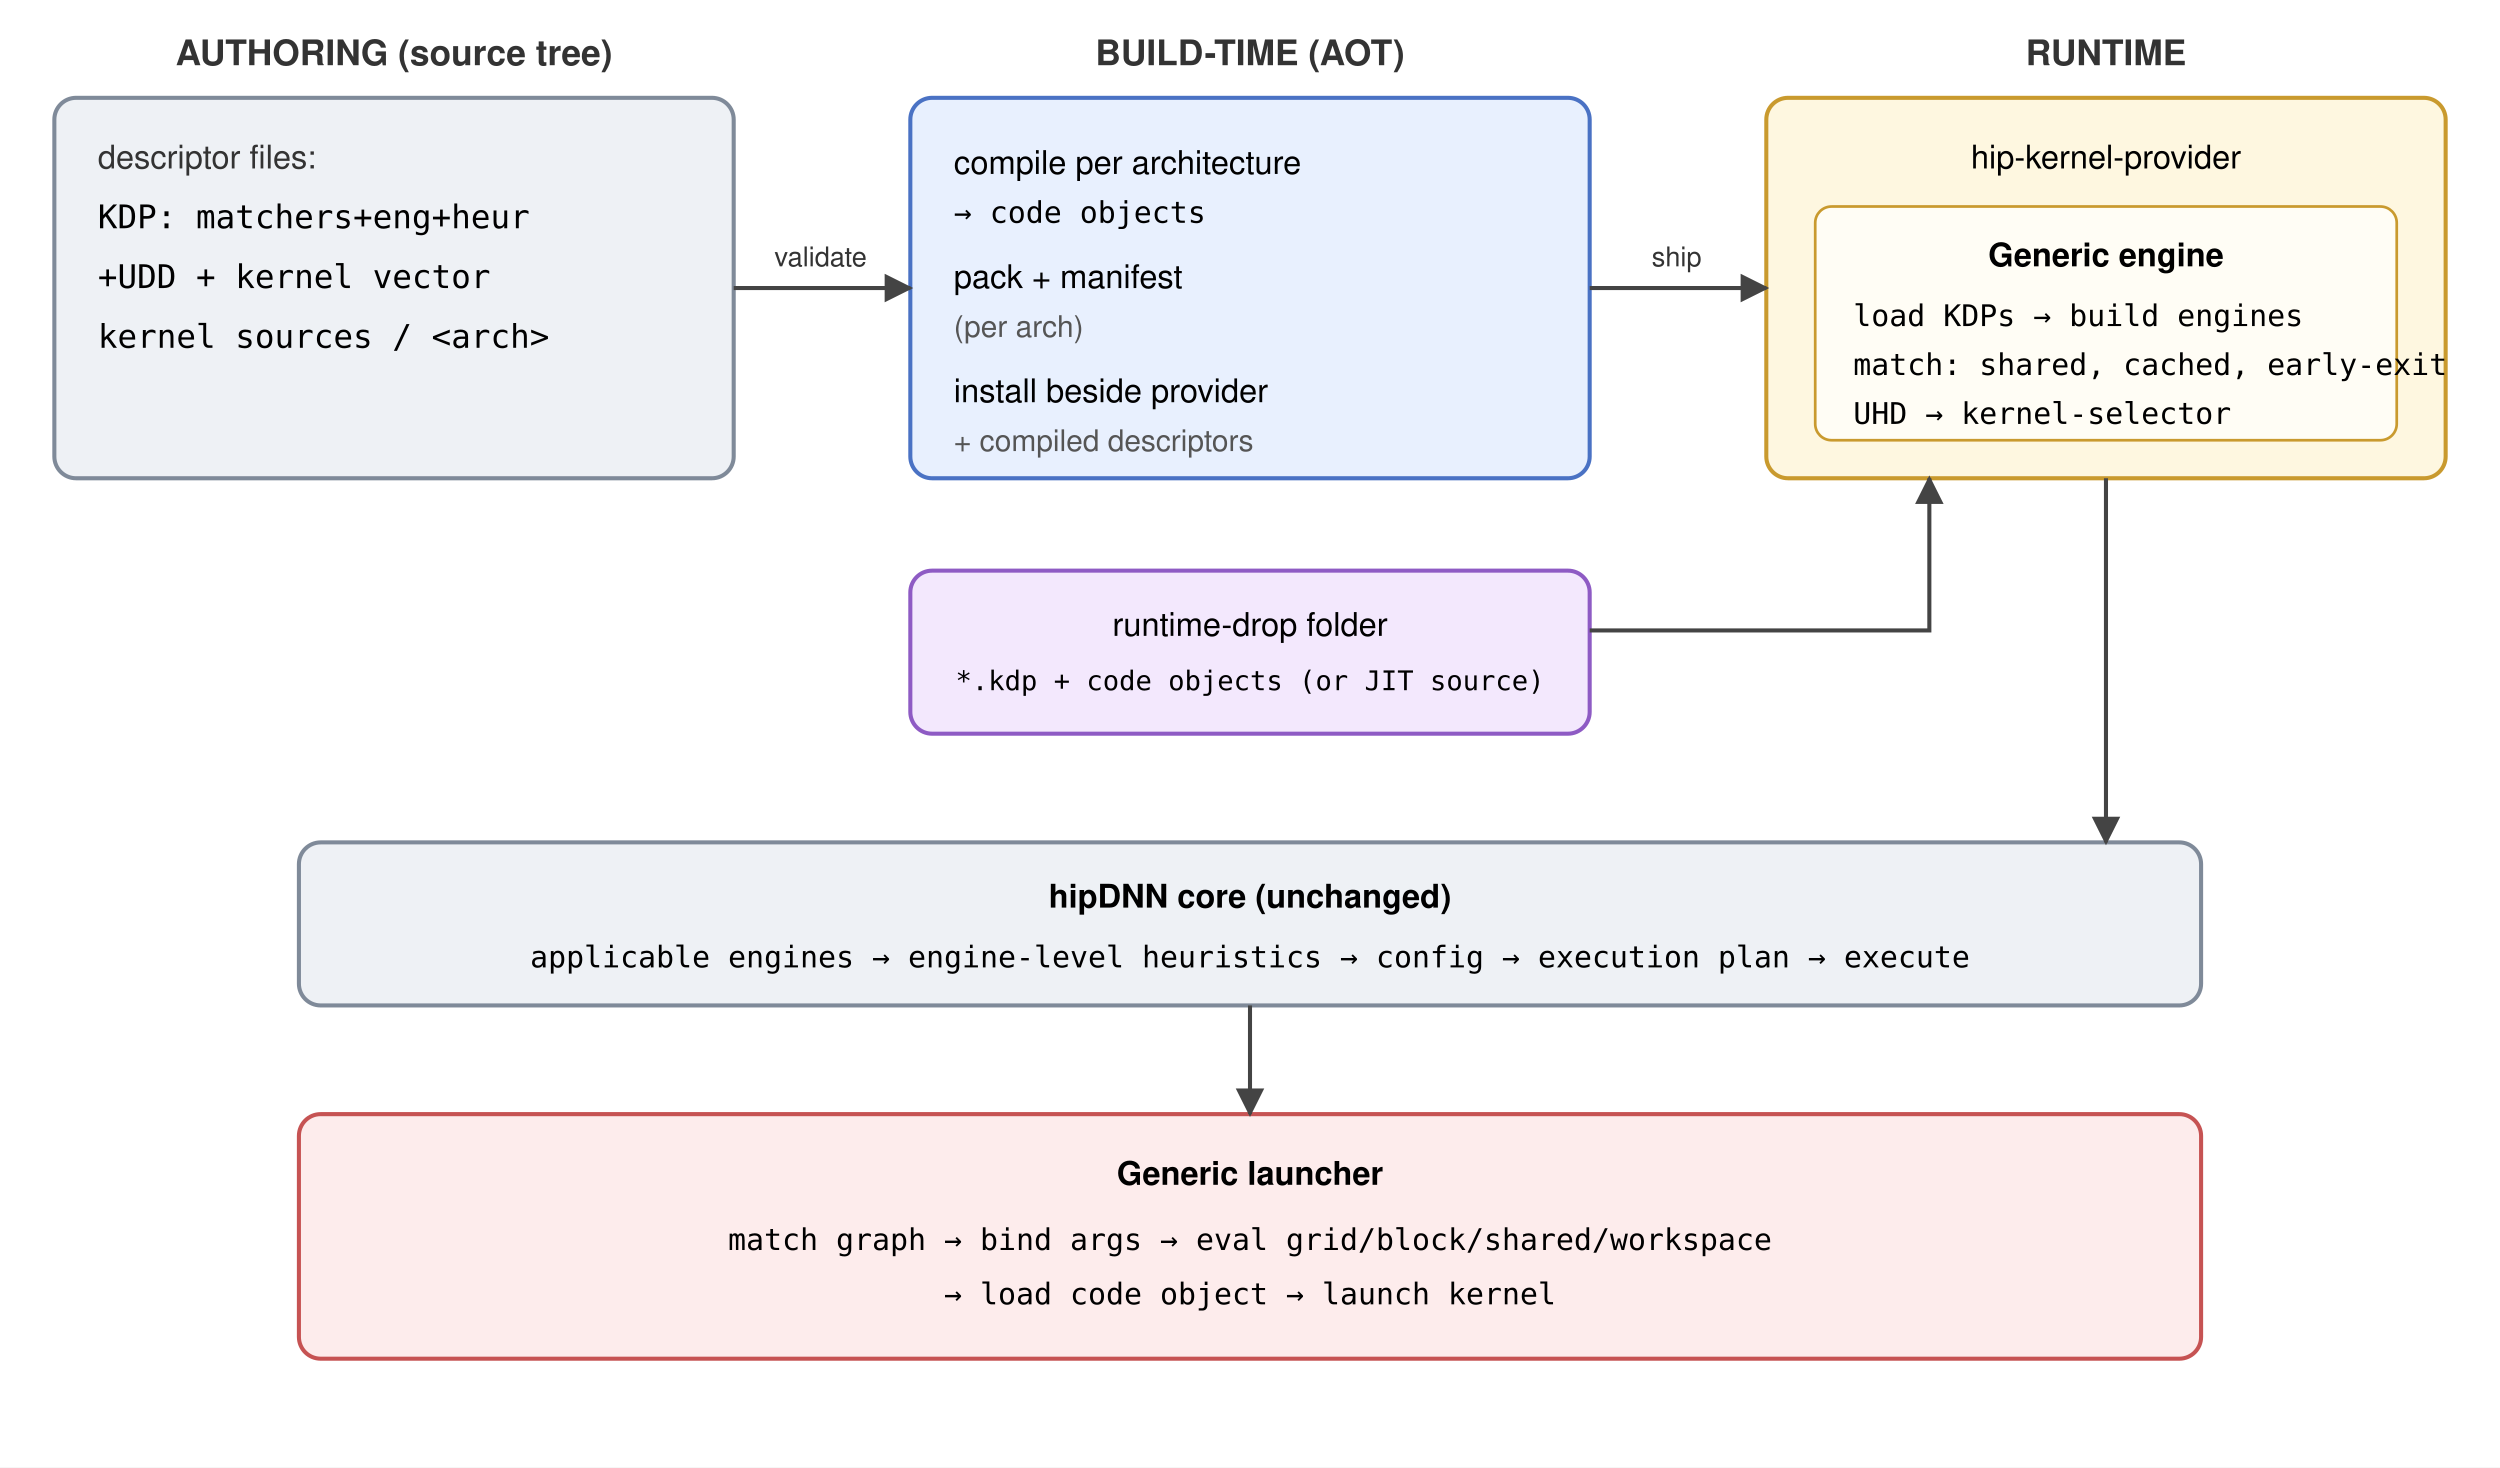
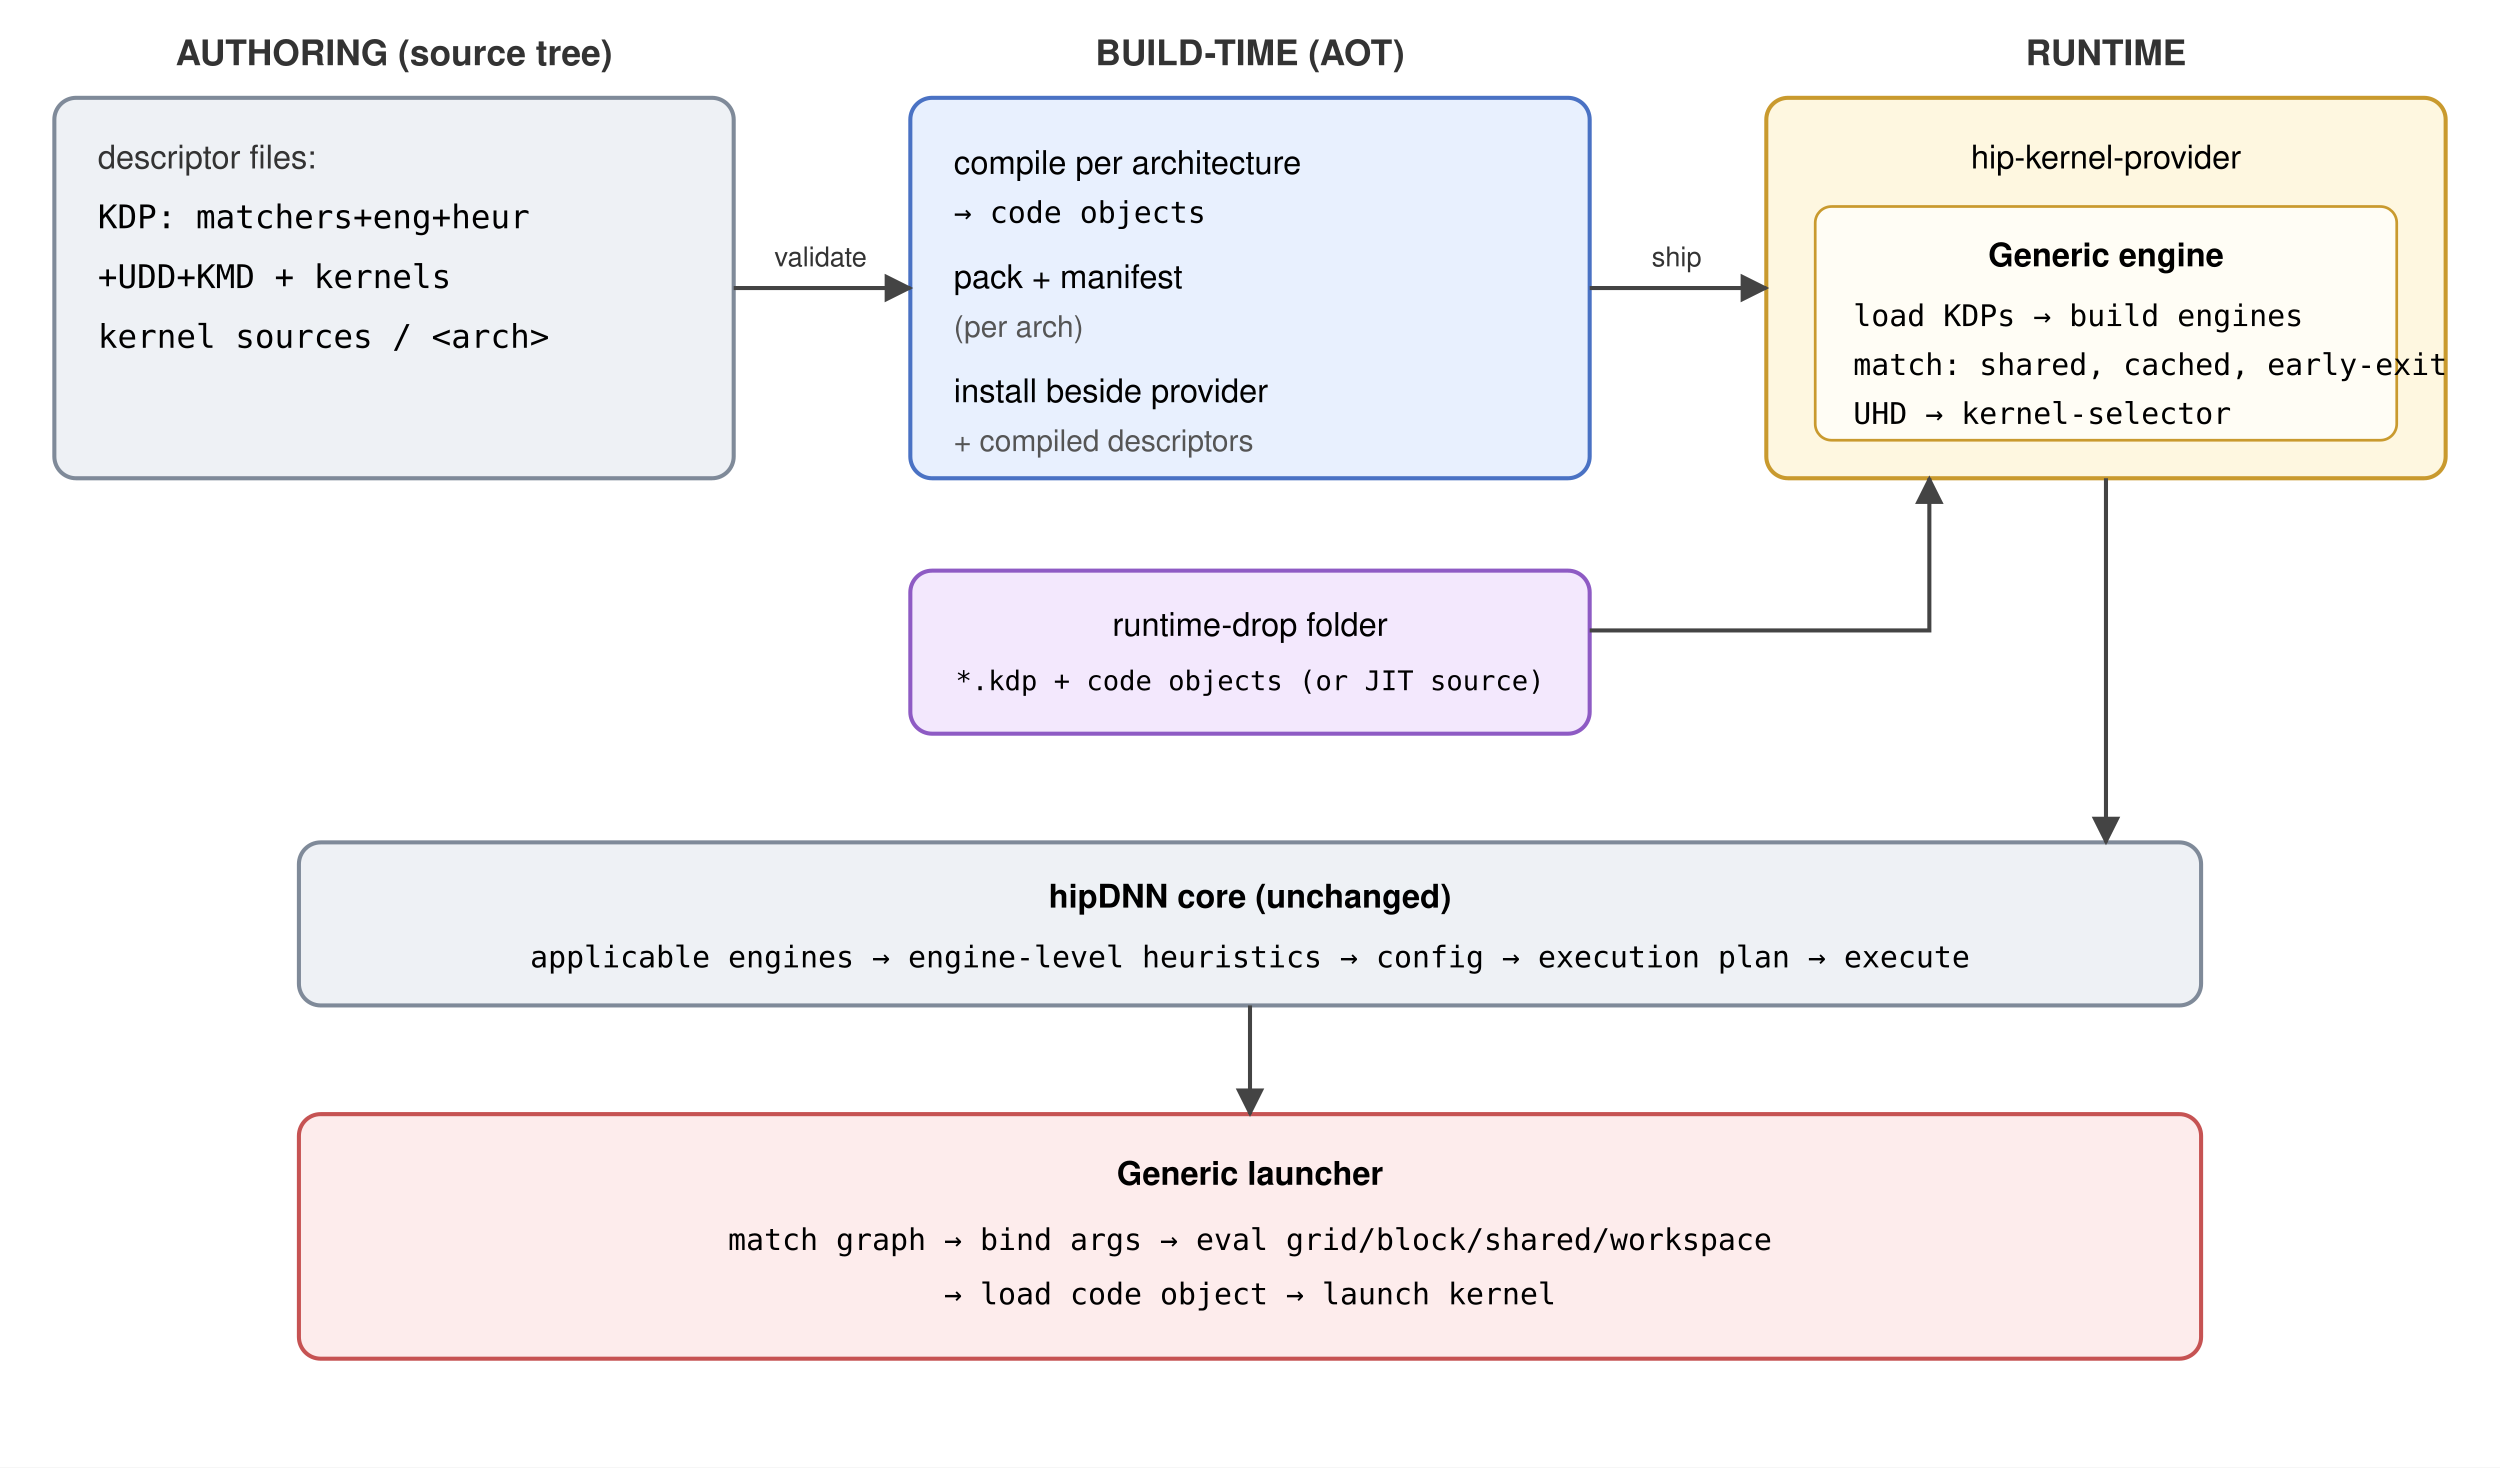
<svg xmlns="http://www.w3.org/2000/svg" viewBox="0 0 920 540" width="920" height="540" font-family="'Segoe UI', Helvetica, Arial, sans-serif" font-size="13">
  <rect x="0" y="0" width="100%" height="100%" fill="#ffffff" />
  <defs>
    <marker id="arrow5" viewBox="0 0 10 10" refX="9" refY="5" markerWidth="7" markerHeight="7" orient="auto-start-reverse">
      <path d="M0 0 L10 5 L0 10 z" fill="#444" />
    </marker>
  </defs>
  <text x="145" y="24" text-anchor="middle" font-weight="600" fill="#333">AUTHORING (source tree)</text>
  <text x="460" y="24" text-anchor="middle" font-weight="600" fill="#333">BUILD-TIME (AOT)</text>
  <text x="775" y="24" text-anchor="middle" font-weight="600" fill="#333">RUNTIME</text>
  <rect x="20" y="36" width="250" height="140" rx="8" fill="#eef1f5" stroke="#7f8a99" stroke-width="1.5" />
  <text x="36" y="62" font-size="12" fill="#333">descriptor files:</text>
  <text x="36" y="84" font-family="Consolas, monospace" font-size="12">  KDP: matchers+eng+heur</text>
-   <text x="36" y="106" font-family="Consolas, monospace" font-size="12">       +UDD + kernel vector</text>
+   <text x="36" y="106" font-family="Consolas, monospace" font-size="12">       +UDD+KMD + kernels</text>
  <text x="36" y="128" font-family="Consolas, monospace" font-size="12">kernel sources / &lt;arch&gt;</text>
  <rect x="335" y="36" width="250" height="140" rx="8" fill="#e8f0fe" stroke="#4a72c4" stroke-width="1.5" />
  <text x="351" y="64" font-size="12">compile per architecture</text>
  <text x="351" y="82" font-family="Consolas, monospace" font-size="11">→ code objects</text>
  <text x="351" y="106" font-size="12">pack + manifest</text>
  <text x="351" y="124" font-size="11" fill="#555">(per arch)</text>
  <text x="351" y="148" font-size="12">install beside provider</text>
  <text x="351" y="166" font-size="11" fill="#555">+ compiled descriptors</text>
  <rect x="650" y="36" width="250" height="140" rx="8" fill="#fef7e0" stroke="#c99a2e" stroke-width="1.5" />
  <text x="775" y="62" text-anchor="middle" font-size="12">hip-kernel-provider</text>
  <rect x="668" y="76" width="214" height="86" rx="6" fill="#fffdf5" stroke="#c99a2e" stroke-width="1" />
  <text x="775" y="98" text-anchor="middle" font-weight="600" font-size="12">Generic engine</text>
  <text x="682" y="120" font-family="Consolas, monospace" font-size="11">load KDPs → build engines</text>
  <text x="682" y="138" font-family="Consolas, monospace" font-size="11">match: shared, cached, early-exit</text>
  <text x="682" y="156" font-family="Consolas, monospace" font-size="11">UHD → kernel-selector</text>
  <line x1="270" y1="106" x2="335" y2="106" stroke="#444" stroke-width="1.5" marker-end="url(#arrow5)" />
  <text x="302" y="98" text-anchor="middle" font-size="10" fill="#333">validate</text>
  <line x1="585" y1="106" x2="650" y2="106" stroke="#444" stroke-width="1.5" marker-end="url(#arrow5)" />
  <text x="617" y="98" text-anchor="middle" font-size="10" fill="#333">ship</text>
  <rect x="335" y="210" width="250" height="60" rx="8" fill="#f3e8fd" stroke="#8e5bc4" stroke-width="1.5" />
  <text x="460" y="234" text-anchor="middle" font-size="12">runtime-drop folder</text>
  <text x="460" y="254" text-anchor="middle" font-family="Consolas, monospace" font-size="10">*.kdp + code objects (or JIT source)</text>
  <path d="M585 232 L710 232 L710 176" fill="none" stroke="#444" stroke-width="1.5" marker-end="url(#arrow5)" />
  <rect x="110" y="310" width="700" height="60" rx="8" fill="#eef1f5" stroke="#7f8a99" stroke-width="1.5" />
  <text x="460" y="334" text-anchor="middle" font-size="12" font-weight="600">hipDNN core (unchanged)</text>
  <text x="460" y="356" text-anchor="middle" font-family="Consolas, monospace" font-size="11">applicable engines → engine-level heuristics → config → execution plan → execute</text>
  <line x1="775" y1="176" x2="775" y2="310" stroke="#444" stroke-width="1.5" marker-end="url(#arrow5)" />
  <rect x="110" y="410" width="700" height="90" rx="8" fill="#fdecec" stroke="#c65353" stroke-width="1.5" />
  <text x="460" y="436" text-anchor="middle" font-size="12" font-weight="600">Generic launcher</text>
  <text x="460" y="460" text-anchor="middle" font-family="Consolas, monospace" font-size="11">match graph → bind args → eval grid/block/shared/workspace</text>
  <text x="460" y="480" text-anchor="middle" font-family="Consolas, monospace" font-size="11">→ load code object → launch kernel</text>
  <line x1="460" y1="370" x2="460" y2="410" stroke="#444" stroke-width="1.5" marker-end="url(#arrow5)" />
</svg>
